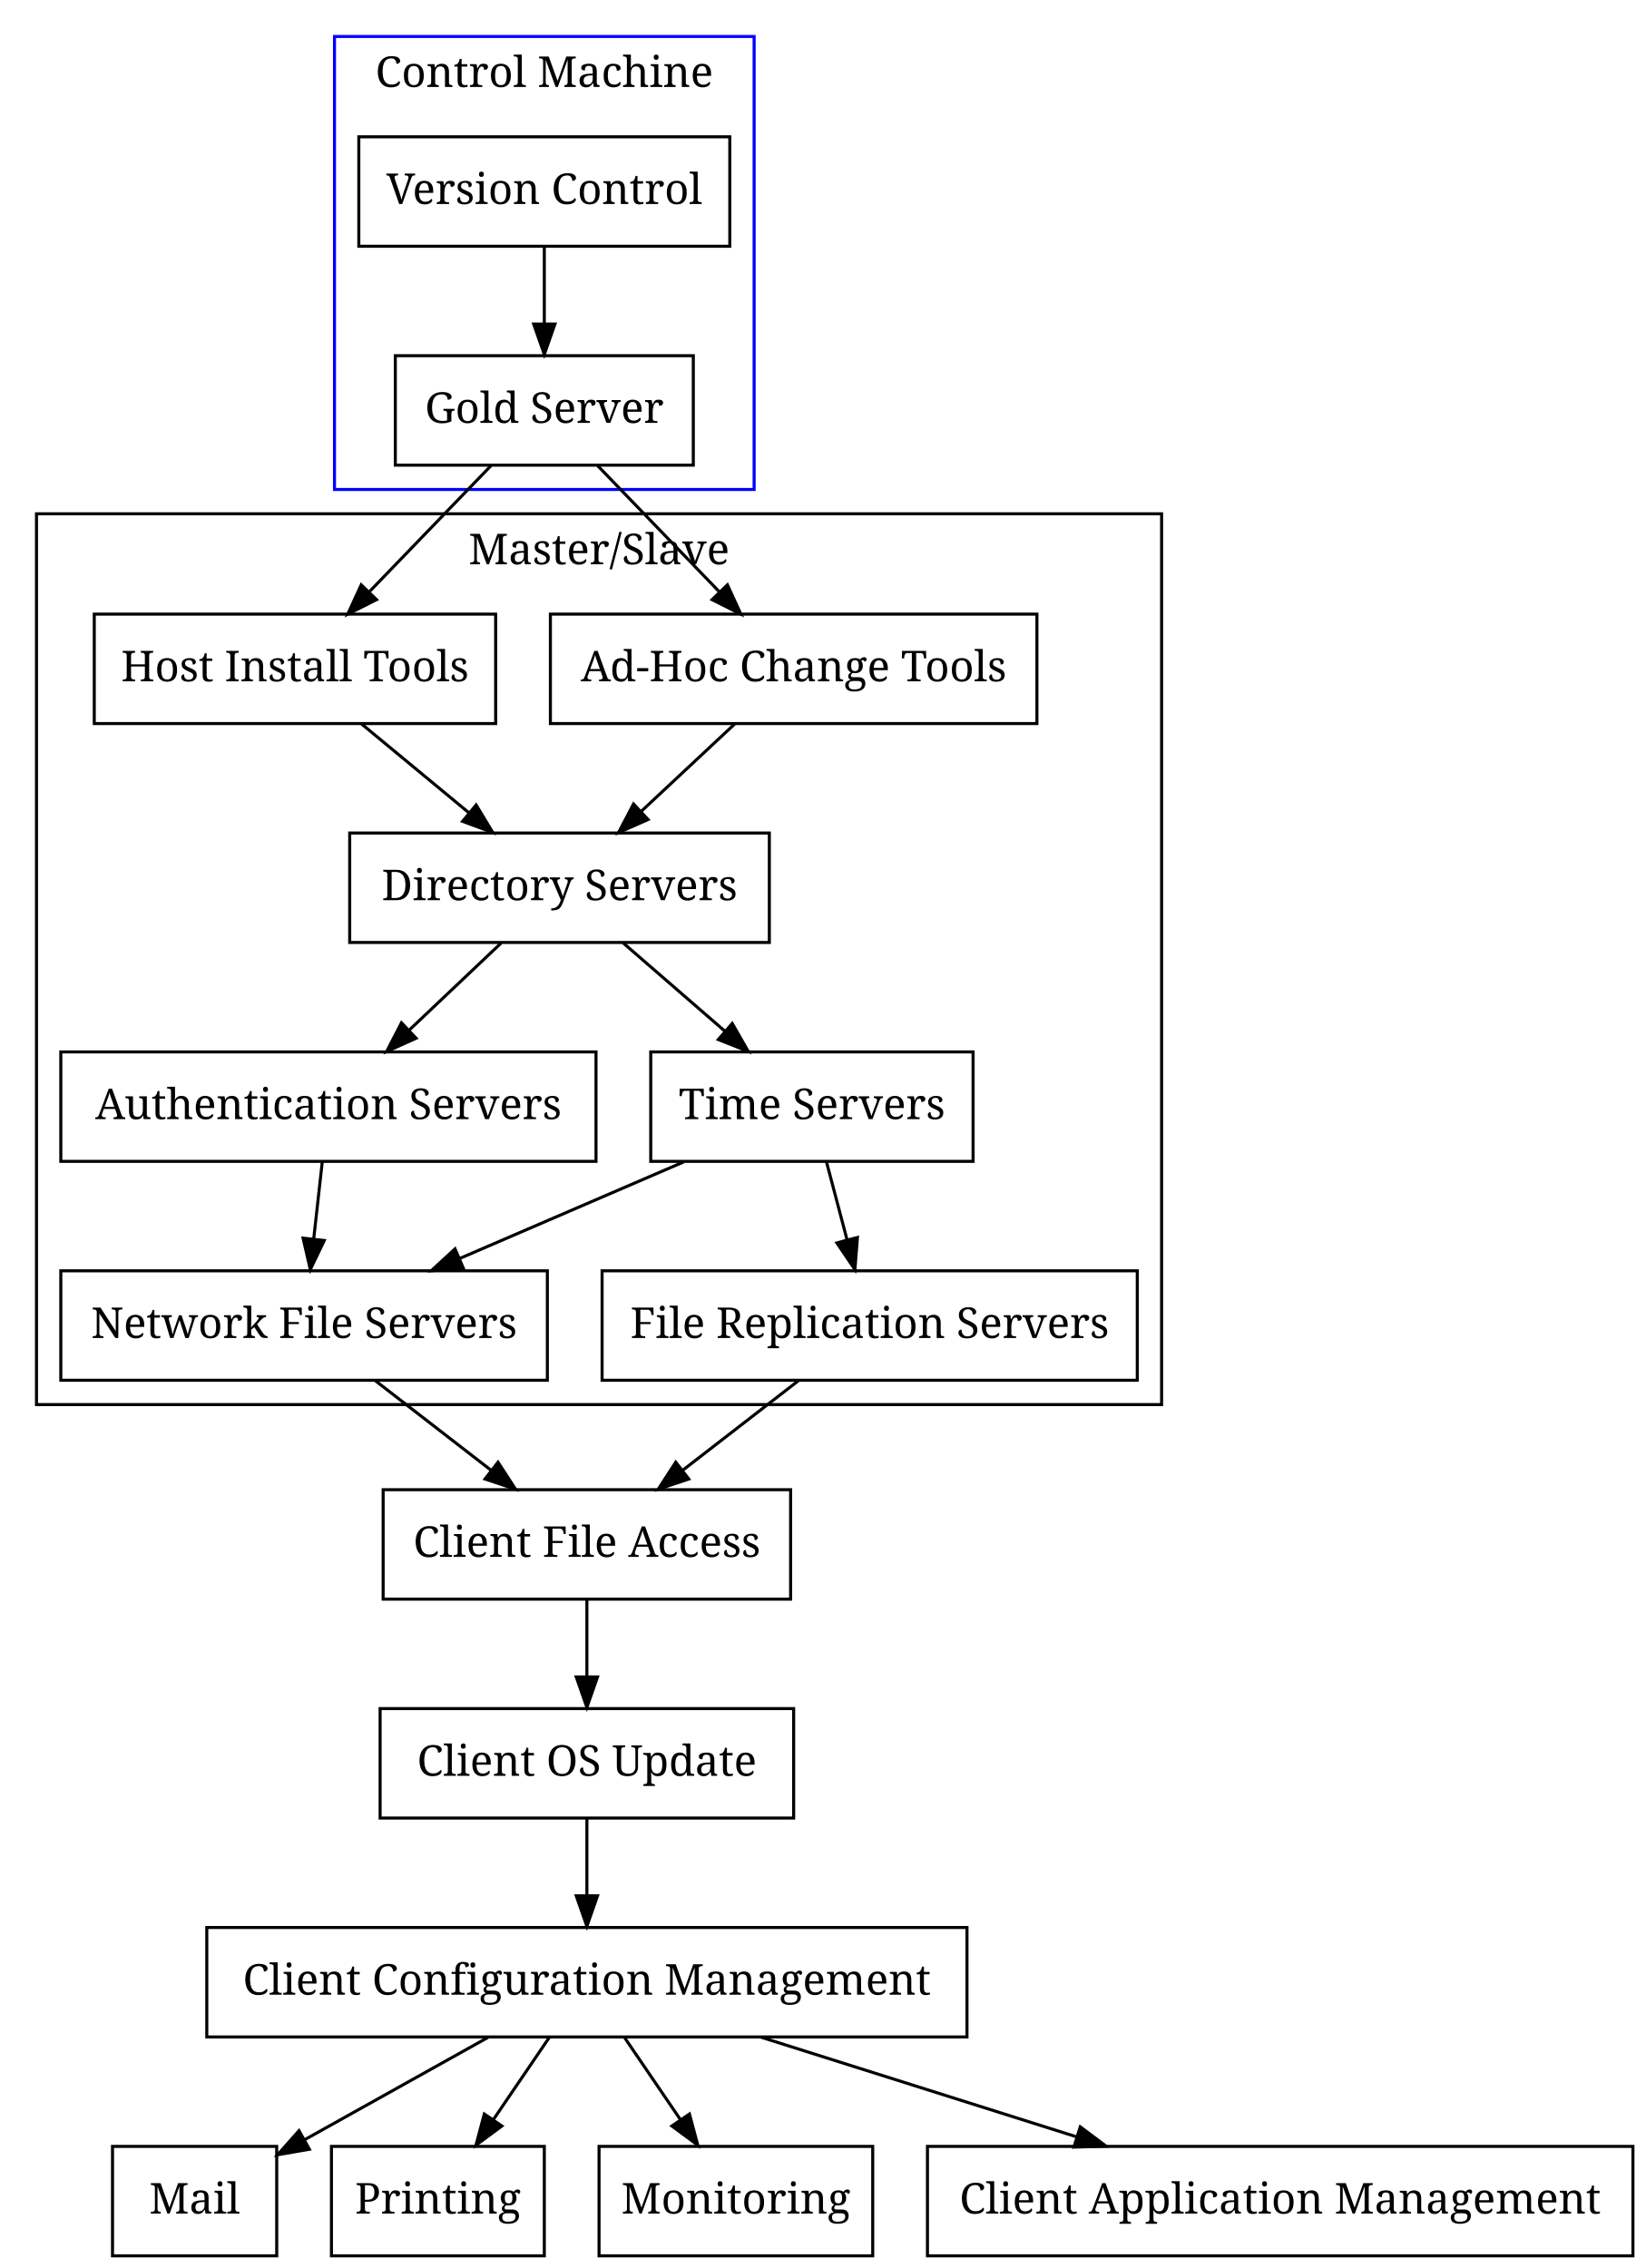
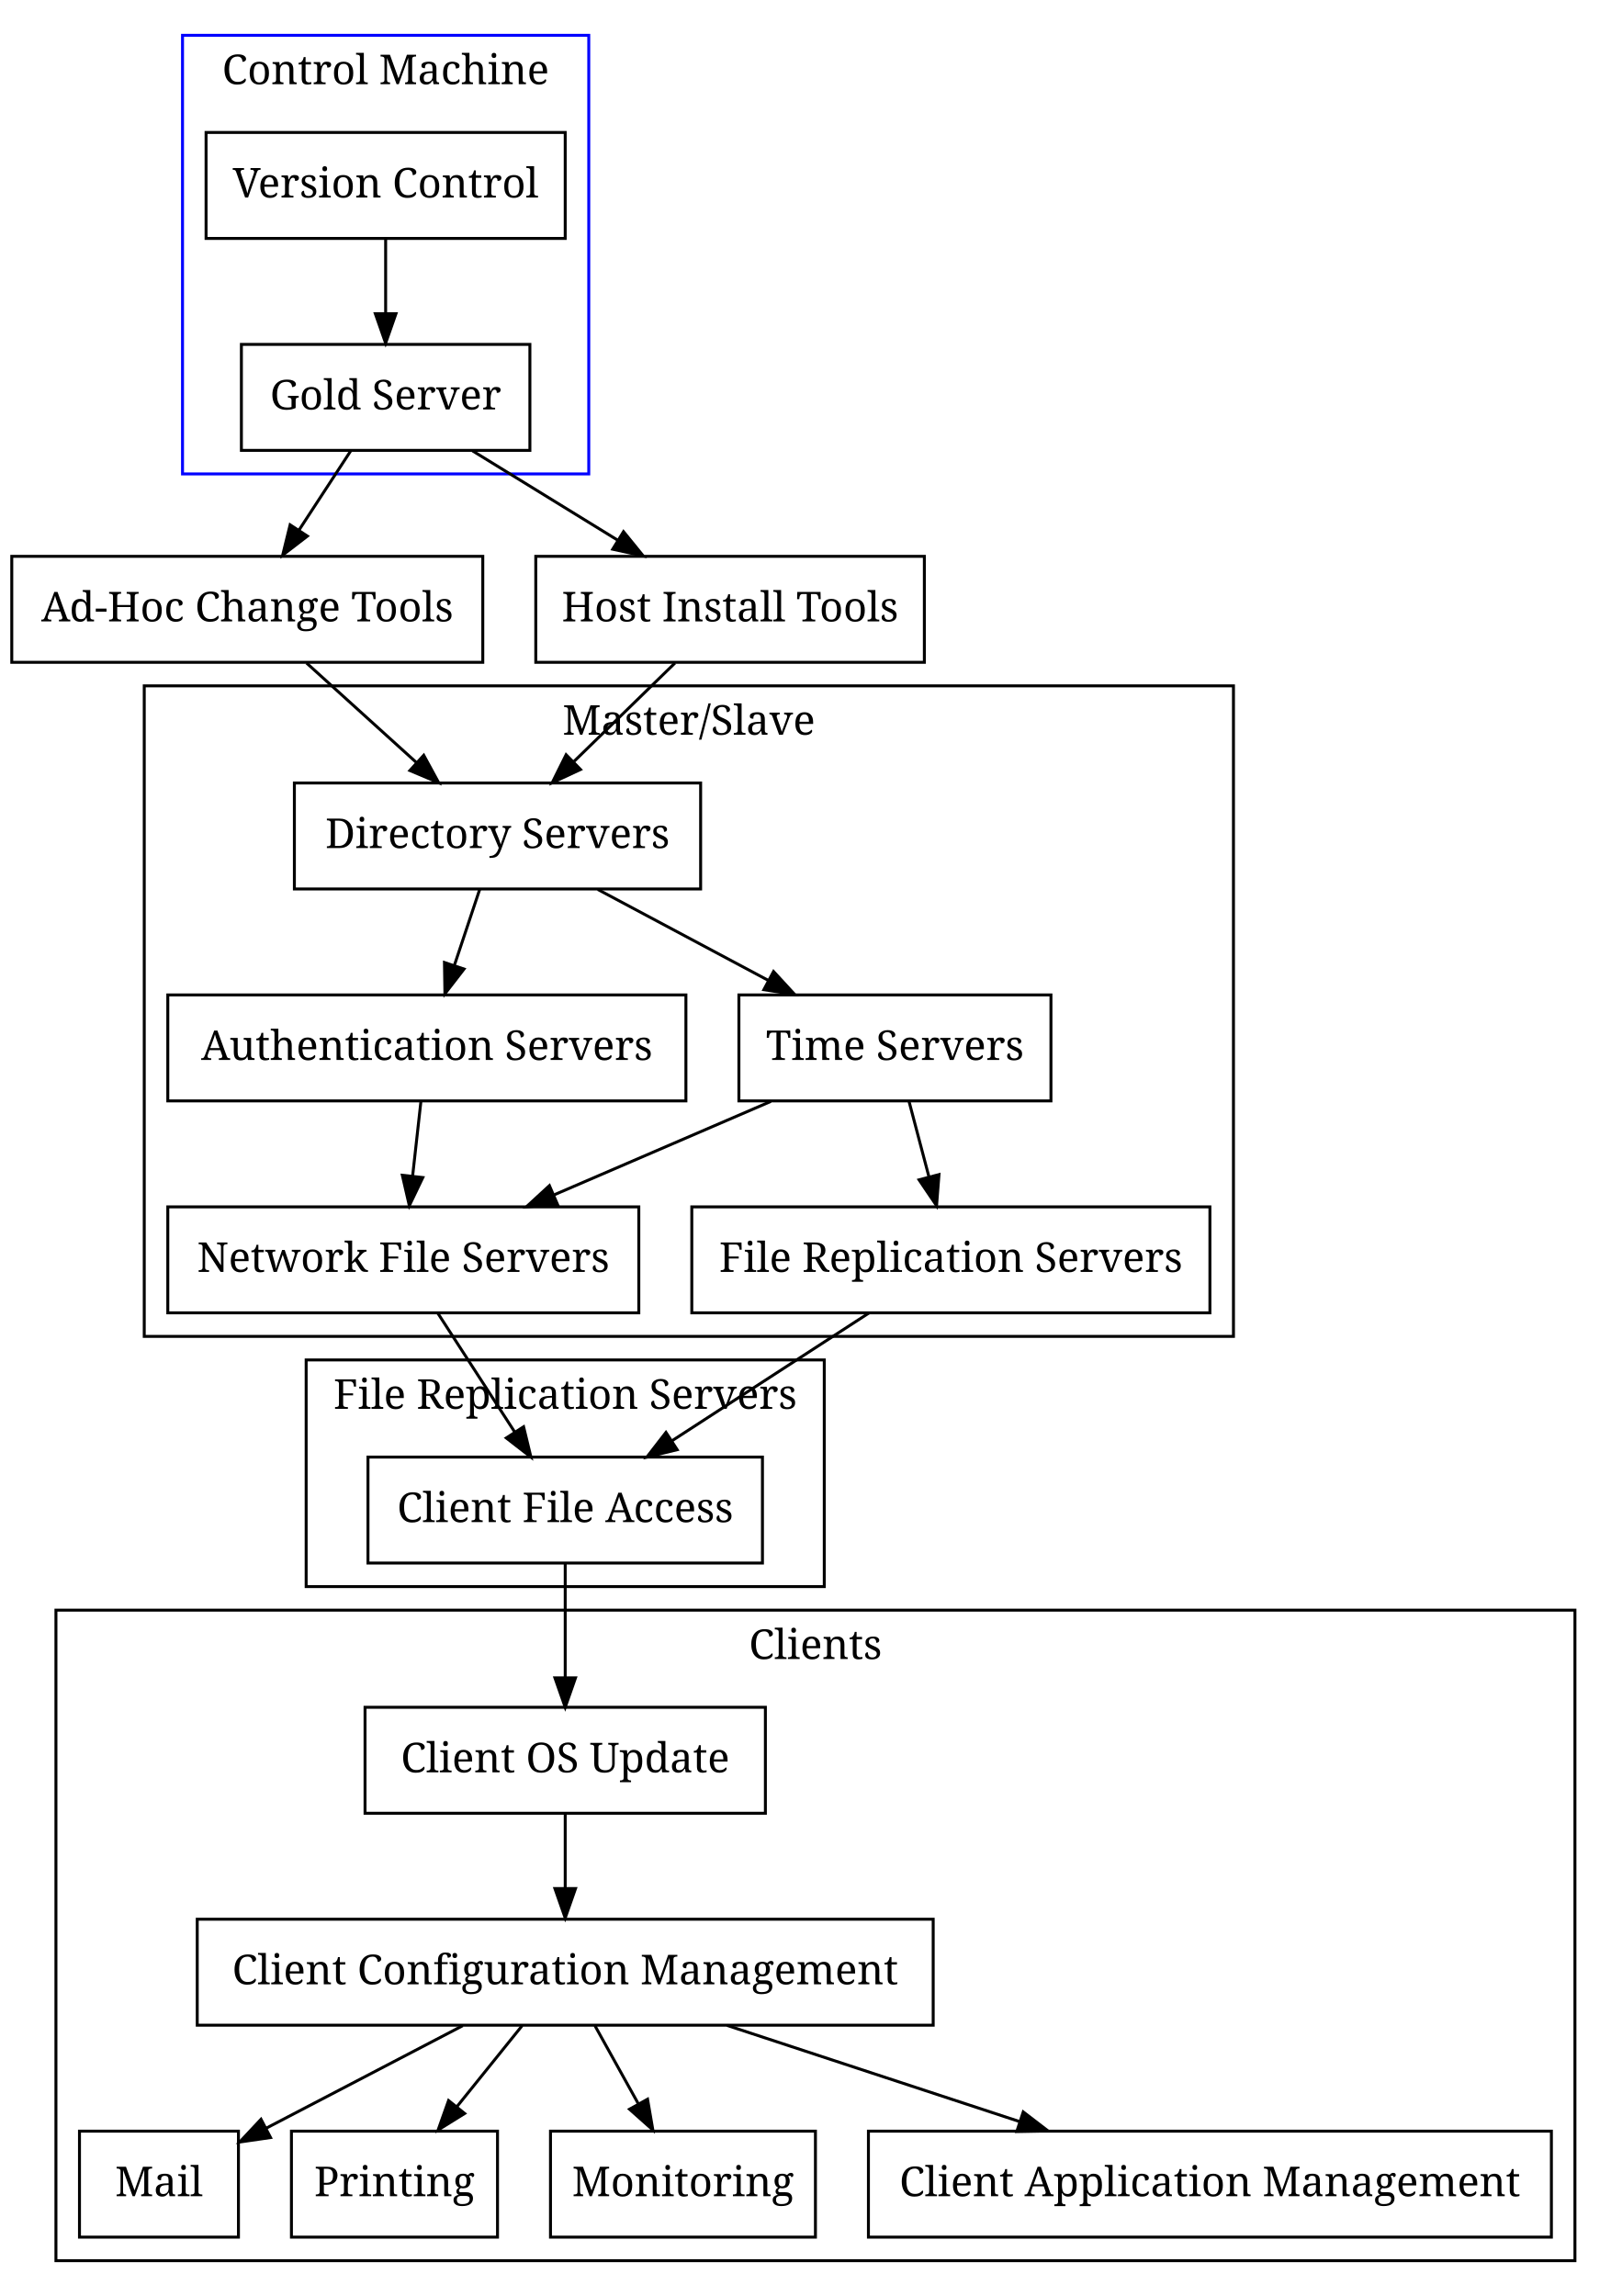
- <svg xmlns="http://www.w3.org/2000/svg" width="541pt" height="746pt" viewBox="0.00 0.00 541.00 746.00">
-   <g id="graph1" class="graph" transform="scale(1 1) rotate(0) translate(4 742)">
-     <polygon fill="white" stroke="white" points="-4,5 -4,-742 538,-742 538,5 -4,5" />
+ <svg xmlns="http://www.w3.org/2000/svg" width="547pt" height="780pt" viewBox="0.00 0.00 547.00 780.00">
+   <g id="graph1" class="graph" transform="scale(1 1) rotate(0) translate(4 776)">
+     <polygon fill="white" stroke="white" points="-4,5 -4,-776 544,-776 544,5 -4,5" />
    <g id="graph2" class="cluster">
-       <polygon fill="none" stroke="blue" points="106,-581 106,-730 244,-730 244,-581 106,-581" />
-       <text text-anchor="middle" x="175" y="-713.4" font-family="Times Roman,serif" font-size="14.00">Control Machine</text>
+       <polygon fill="none" stroke="blue" points="58,-615 58,-764 196,-764 196,-615 58,-615" />
+       <text text-anchor="middle" x="127" y="-747.4" font-family="Times Roman,serif" font-size="14.00">Control Machine</text>
    </g>
    <g id="graph3" class="cluster">
-       <polygon fill="none" stroke="black" points="8,-280 8,-573 378,-573 378,-280 8,-280" />
-       <text text-anchor="middle" x="193" y="-556.4" font-family="Times Roman,serif" font-size="14.00">Master/Slave</text>
+       <polygon fill="none" stroke="black" points="45,-322 45,-543 415,-543 415,-322 45,-322" />
+       <text text-anchor="middle" x="230" y="-526.4" font-family="Times Roman,serif" font-size="14.00">Master/Slave</text>
+     </g>
+     <g id="graph4" class="cluster">
+       <polygon fill="none" stroke="black" points="100,-237 100,-314 276,-314 276,-237 100,-237" />
+       <text text-anchor="middle" x="188" y="-297.4" font-family="Times Roman,serif" font-size="14.00">File Replication Servers</text>
+     </g>
+     <g id="graph5" class="cluster">
+       <polygon fill="none" stroke="black" points="15,-8 15,-229 531,-229 531,-8 15,-8" />
+       <text text-anchor="middle" x="273" y="-212.4" font-family="Times Roman,serif" font-size="14.00">Clients</text>
    </g>
    <g id="node1" class="node">
-       <polygon fill="none" stroke="black" points="236,-697 114,-697 114,-661 236,-661 236,-697" />
-       <text text-anchor="middle" x="175" y="-674.9" font-family="Times Roman,serif" font-size="14.00">Version Control</text>
+       <polygon fill="none" stroke="black" points="188,-731 66,-731 66,-695 188,-695 188,-731" />
+       <text text-anchor="middle" x="127" y="-708.9" font-family="Times Roman,serif" font-size="14.00">Version Control</text>
    </g>
    <g id="node2" class="node">
-       <polygon fill="none" stroke="black" points="224,-625 126,-625 126,-589 224,-589 224,-625" />
-       <text text-anchor="middle" x="175" y="-602.9" font-family="Times Roman,serif" font-size="14.00">Gold Server</text>
+       <polygon fill="none" stroke="black" points="176,-659 78,-659 78,-623 176,-623 176,-659" />
+       <text text-anchor="middle" x="127" y="-636.9" font-family="Times Roman,serif" font-size="14.00">Gold Server</text>
    </g>
    <g id="edge3" class="edge">
-       <path fill="none" stroke="black" d="M175,-660.831C175,-653.131 175,-643.974 175,-635.417" />
-       <polygon fill="black" stroke="black" points="178.5,-635.413 175,-625.413 171.5,-635.413 178.5,-635.413" />
+       <path fill="none" stroke="black" d="M127,-694.831C127,-687.131 127,-677.974 127,-669.417" />
+       <polygon fill="black" stroke="black" points="130.5,-669.413 127,-659.413 123.5,-669.413 130.5,-669.413" />
    </g>
    <g id="node3" class="node">
-       <polygon fill="none" stroke="black" points="337,-540 177,-540 177,-504 337,-504 337,-540" />
-       <text text-anchor="middle" x="257" y="-517.9" font-family="Times Roman,serif" font-size="14.00">Ad-Hoc Change Tools</text>
+       <polygon fill="none" stroke="black" points="160,-587 7.10543e-14,-587 0,-551 160,-551 160,-587" />
+       <text text-anchor="middle" x="80" y="-564.9" font-family="Times Roman,serif" font-size="14.00">Ad-Hoc Change Tools</text>
    </g>
-     <g id="edge6" class="edge">
-       <path fill="none" stroke="black" d="M192.39,-588.974C204.023,-576.915 219.502,-560.87 232.393,-547.508" />
-       <polygon fill="black" stroke="black" points="235.211,-549.627 239.635,-540 230.173,-544.767 235.211,-549.627" />
+     <g id="edge5" class="edge">
+       <path fill="none" stroke="black" d="M115.14,-622.831C109.837,-614.708 103.476,-604.964 97.633,-596.012" />
+       <polygon fill="black" stroke="black" points="100.417,-593.874 92.02,-587.413 94.555,-597.7 100.417,-593.874" />
    </g>
    <g id="node4" class="node">
-       <polygon fill="none" stroke="black" points="159,-540 27,-540 27,-504 159,-504 159,-540" />
-       <text text-anchor="middle" x="93" y="-517.9" font-family="Times Roman,serif" font-size="14.00">Host Install Tools</text>
+       <polygon fill="none" stroke="black" points="310,-587 178,-587 178,-551 310,-551 310,-587" />
+       <text text-anchor="middle" x="244" y="-564.9" font-family="Times Roman,serif" font-size="14.00">Host Install Tools</text>
    </g>
-     <g id="edge8" class="edge">
-       <path fill="none" stroke="black" d="M157.61,-588.974C145.977,-576.915 130.498,-560.87 117.607,-547.508" />
-       <polygon fill="black" stroke="black" points="119.827,-544.767 110.365,-540 114.789,-549.627 119.827,-544.767" />
+     <g id="edge7" class="edge">
+       <path fill="none" stroke="black" d="M156.524,-622.831C171.489,-613.622 189.839,-602.33 205.86,-592.471" />
+       <polygon fill="black" stroke="black" points="207.803,-595.385 214.485,-587.163 204.134,-589.423 207.803,-595.385" />
    </g>
    <g id="node5" class="node">
-       <polygon fill="none" stroke="black" points="249,-468 111,-468 111,-432 249,-432 249,-468" />
-       <text text-anchor="middle" x="180" y="-445.9" font-family="Times Roman,serif" font-size="14.00">Directory Servers</text>
+       <polygon fill="none" stroke="black" points="234,-510 96,-510 96,-474 234,-474 234,-510" />
+       <text text-anchor="middle" x="165" y="-487.9" font-family="Times Roman,serif" font-size="14.00">Directory Servers</text>
    </g>
-     <g id="edge10" class="edge">
-       <path fill="none" stroke="black" d="M237.57,-503.831C228.268,-495.134 216.98,-484.578 206.871,-475.127" />
-       <polygon fill="black" stroke="black" points="209.119,-472.436 199.424,-468.163 204.338,-477.549 209.119,-472.436" />
+     <g id="edge9" class="edge">
+       <path fill="none" stroke="black" d="M100.144,-550.752C111.259,-540.683 125.226,-528.031 137.349,-517.049" />
+       <polygon fill="black" stroke="black" points="139.939,-519.425 145.001,-510.117 135.24,-514.237 139.939,-519.425" />
    </g>
-     <g id="edge12" class="edge">
-       <path fill="none" stroke="black" d="M114.954,-503.831C125.669,-494.963 138.719,-484.164 150.309,-474.572" />
-       <polygon fill="black" stroke="black" points="152.581,-477.235 158.053,-468.163 148.118,-471.842 152.581,-477.235" />
+     <g id="edge11" class="edge">
+       <path fill="none" stroke="black" d="M225.278,-550.752C215.046,-540.779 202.214,-528.272 191.022,-517.363" />
+       <polygon fill="black" stroke="black" points="193.192,-514.59 183.588,-510.117 188.306,-519.603 193.192,-514.59" />
    </g>
    <g id="node6" class="node">
-       <polygon fill="none" stroke="black" points="192,-396 16,-396 16,-360 192,-360 192,-396" />
-       <text text-anchor="middle" x="104" y="-373.9" font-family="Times Roman,serif" font-size="14.00">Authentication Servers</text>
+       <polygon fill="none" stroke="black" points="229,-438 53,-438 53,-402 229,-402 229,-438" />
+       <text text-anchor="middle" x="141" y="-415.9" font-family="Times Roman,serif" font-size="14.00">Authentication Servers</text>
    </g>
    <g id="edge14" class="edge">
-       <path fill="none" stroke="black" d="M160.822,-431.831C151.641,-423.134 140.499,-412.578 130.522,-403.127" />
-       <polygon fill="black" stroke="black" points="132.839,-400.499 123.172,-396.163 128.024,-405.581 132.839,-400.499" />
+       <path fill="none" stroke="black" d="M158.944,-473.831C156.349,-466.046 153.258,-456.773 150.378,-448.135" />
+       <polygon fill="black" stroke="black" points="153.62,-446.793 147.138,-438.413 146.98,-449.007 153.62,-446.793" />
    </g>
    <g id="node7" class="node">
-       <polygon fill="none" stroke="black" points="316,-396 210,-396 210,-360 316,-360 316,-396" />
-       <text text-anchor="middle" x="263" y="-373.9" font-family="Times Roman,serif" font-size="14.00">Time Servers</text>
+       <polygon fill="none" stroke="black" points="353,-438 247,-438 247,-402 353,-402 353,-438" />
+       <text text-anchor="middle" x="300" y="-415.9" font-family="Times Roman,serif" font-size="14.00">Time Servers</text>
    </g>
    <g id="edge16" class="edge">
-       <path fill="none" stroke="black" d="M200.944,-431.831C211.069,-423.048 223.378,-412.371 234.355,-402.849" />
-       <polygon fill="black" stroke="black" points="236.802,-405.359 242.062,-396.163 232.215,-400.072 236.802,-405.359" />
+       <path fill="none" stroke="black" d="M199.066,-473.831C216.653,-464.452 238.292,-452.911 257.017,-442.924" />
+       <polygon fill="black" stroke="black" points="258.768,-445.957 265.945,-438.163 255.474,-439.781 258.768,-445.957" />
    </g>
    <g id="node8" class="node">
-       <polygon fill="none" stroke="black" points="176,-324 16,-324 16,-288 176,-288 176,-324" />
-       <text text-anchor="middle" x="96" y="-301.9" font-family="Times Roman,serif" font-size="14.00">Network File Servers</text>
+       <polygon fill="none" stroke="black" points="213,-366 53,-366 53,-330 213,-330 213,-366" />
+       <text text-anchor="middle" x="133" y="-343.9" font-family="Times Roman,serif" font-size="14.00">Network File Servers</text>
    </g>
    <g id="edge18" class="edge">
-       <path fill="none" stroke="black" d="M101.981,-359.831C101.126,-352.131 100.108,-342.974 99.157,-334.417" />
-       <polygon fill="black" stroke="black" points="102.629,-333.966 98.046,-324.413 95.672,-334.739 102.629,-333.966" />
+       <path fill="none" stroke="black" d="M138.981,-401.831C138.126,-394.131 137.108,-384.974 136.157,-376.417" />
+       <polygon fill="black" stroke="black" points="139.629,-375.966 135.046,-366.413 132.672,-376.739 139.629,-375.966" />
    </g>
    <g id="edge20" class="edge">
-       <path fill="none" stroke="black" d="M220.859,-359.831C198.524,-350.202 170.906,-338.295 147.329,-328.13" />
-       <polygon fill="black" stroke="black" points="148.407,-324.783 137.838,-324.038 145.635,-331.211 148.407,-324.783" />
+       <path fill="none" stroke="black" d="M257.859,-401.831C235.524,-392.202 207.906,-380.295 184.329,-370.13" />
+       <polygon fill="black" stroke="black" points="185.407,-366.783 174.838,-366.038 182.635,-373.211 185.407,-366.783" />
    </g>
    <g id="node9" class="node">
-       <polygon fill="none" stroke="black" points="370,-324 194,-324 194,-288 370,-288 370,-324" />
-       <text text-anchor="middle" x="282" y="-301.9" font-family="Times Roman,serif" font-size="14.00">File Replication Servers</text>
+       <polygon fill="none" stroke="black" points="407,-366 231,-366 231,-330 407,-330 407,-366" />
+       <text text-anchor="middle" x="319" y="-343.9" font-family="Times Roman,serif" font-size="14.00">File Replication Servers</text>
    </g>
    <g id="edge22" class="edge">
-       <path fill="none" stroke="black" d="M267.795,-359.831C269.849,-352.046 272.296,-342.773 274.576,-334.135" />
-       <polygon fill="black" stroke="black" points="277.973,-334.975 277.141,-324.413 271.205,-333.189 277.973,-334.975" />
+       <path fill="none" stroke="black" d="M304.795,-401.831C306.849,-394.046 309.296,-384.773 311.576,-376.135" />
+       <polygon fill="black" stroke="black" points="314.973,-376.975 314.141,-366.413 308.205,-375.189 314.973,-376.975" />
    </g>
    <g id="node10" class="node">
-       <polygon fill="none" stroke="black" points="256,-252 122,-252 122,-216 256,-216 256,-252" />
-       <text text-anchor="middle" x="189" y="-229.9" font-family="Times Roman,serif" font-size="14.00">Client File Access</text>
+       <polygon fill="none" stroke="black" points="255,-281 121,-281 121,-245 255,-245 255,-281" />
+       <text text-anchor="middle" x="188" y="-258.9" font-family="Times Roman,serif" font-size="14.00">Client File Access</text>
    </g>
-     <g id="edge24" class="edge">
-       <path fill="none" stroke="black" d="M119.468,-287.831C131.033,-278.878 145.14,-267.956 157.618,-258.295" />
-       <polygon fill="black" stroke="black" points="159.775,-261.052 165.54,-252.163 155.49,-255.517 159.775,-261.052" />
+     <g id="edge25" class="edge">
+       <path fill="none" stroke="black" d="M144.664,-329.974C152.248,-318.254 162.269,-302.767 170.764,-289.638" />
+       <polygon fill="black" stroke="black" points="173.859,-291.297 176.353,-281 167.982,-287.495 173.859,-291.297" />
    </g>
-     <g id="edge26" class="edge">
-       <path fill="none" stroke="black" d="M258.532,-287.831C246.967,-278.878 232.86,-267.956 220.382,-258.295" />
-       <polygon fill="black" stroke="black" points="222.51,-255.517 212.46,-252.163 218.225,-261.052 222.51,-255.517" />
+     <g id="edge27" class="edge">
+       <path fill="none" stroke="black" d="M291.218,-329.974C271.679,-317.296 245.347,-300.21 224.17,-286.469" />
+       <polygon fill="black" stroke="black" points="226.036,-283.507 215.742,-281 222.225,-289.38 226.036,-283.507" />
    </g>
    <g id="node11" class="node">
-       <polygon fill="none" stroke="black" points="257,-180 121,-180 121,-144 257,-144 257,-180" />
-       <text text-anchor="middle" x="189" y="-157.9" font-family="Times Roman,serif" font-size="14.00">Client OS Update</text>
+       <polygon fill="none" stroke="black" points="256,-196 120,-196 120,-160 256,-160 256,-196" />
+       <text text-anchor="middle" x="188" y="-173.9" font-family="Times Roman,serif" font-size="14.00">Client OS Update</text>
    </g>
-     <g id="edge28" class="edge">
-       <path fill="none" stroke="black" d="M189,-215.831C189,-208.131 189,-198.974 189,-190.417" />
-       <polygon fill="black" stroke="black" points="192.5,-190.413 189,-180.413 185.5,-190.413 192.5,-190.413" />
+     <g id="edge30" class="edge">
+       <path fill="none" stroke="black" d="M188,-244.974C188,-233.704 188,-218.952 188,-206.163" />
+       <polygon fill="black" stroke="black" points="191.5,-206 188,-196 184.5,-206 191.5,-206" />
    </g>
    <g id="node12" class="node">
-       <polygon fill="none" stroke="black" points="314,-108 64,-108 64,-72 314,-72 314,-108" />
-       <text text-anchor="middle" x="189" y="-85.9" font-family="Times Roman,serif" font-size="14.00">Client Configuration Management</text>
+       <polygon fill="none" stroke="black" points="313,-124 63,-124 63,-88 313,-88 313,-124" />
+       <text text-anchor="middle" x="188" y="-101.9" font-family="Times Roman,serif" font-size="14.00">Client Configuration Management</text>
    </g>
-     <g id="edge30" class="edge">
-       <path fill="none" stroke="black" d="M189,-143.831C189,-136.131 189,-126.974 189,-118.417" />
-       <polygon fill="black" stroke="black" points="192.5,-118.413 189,-108.413 185.5,-118.413 192.5,-118.413" />
+     <g id="edge32" class="edge">
+       <path fill="none" stroke="black" d="M188,-159.831C188,-152.131 188,-142.974 188,-134.417" />
+       <polygon fill="black" stroke="black" points="191.5,-134.413 188,-124.413 184.5,-134.413 191.5,-134.413" />
    </g>
    <g id="node13" class="node">
-       <polygon fill="none" stroke="black" points="87,-36 33,-36 33,-1.77636e-14 87,-3.55271e-15 87,-36" />
-       <text text-anchor="middle" x="60" y="-13.9" font-family="Times Roman,serif" font-size="14.00">Mail</text>
+       <polygon fill="none" stroke="black" points="77,-52 23,-52 23,-16 77,-16 77,-52" />
+       <text text-anchor="middle" x="50" y="-29.9" font-family="Times Roman,serif" font-size="14.00">Mail</text>
    </g>
-     <g id="edge32" class="edge">
-       <path fill="none" stroke="black" d="M156.448,-71.831C138.103,-61.592 115.145,-48.779 96.231,-38.222" />
-       <polygon fill="black" stroke="black" points="97.746,-35.059 87.308,-33.242 94.335,-41.172 97.746,-35.059" />
+     <g id="edge34" class="edge">
+       <path fill="none" stroke="black" d="M153.177,-87.831C132.82,-77.21 107.153,-63.819 86.512,-53.05" />
+       <polygon fill="black" stroke="black" points="87.904,-49.828 77.419,-48.306 84.666,-56.034 87.904,-49.828" />
    </g>
    <g id="node14" class="node">
-       <polygon fill="none" stroke="black" points="175,-36 105,-36 105,-1.77636e-14 175,-3.55271e-15 175,-36" />
-       <text text-anchor="middle" x="140" y="-13.9" font-family="Times Roman,serif" font-size="14.00">Printing</text>
+       <polygon fill="none" stroke="black" points="165,-52 95,-52 95,-16 165,-16 165,-52" />
+       <text text-anchor="middle" x="130" y="-29.9" font-family="Times Roman,serif" font-size="14.00">Printing</text>
    </g>
-     <g id="edge34" class="edge">
-       <path fill="none" stroke="black" d="M176.635,-71.831C171.049,-63.623 164.337,-53.761 158.193,-44.732" />
-       <polygon fill="black" stroke="black" points="161.051,-42.711 152.531,-36.413 155.264,-46.65 161.051,-42.711" />
+     <g id="edge36" class="edge">
+       <path fill="none" stroke="black" d="M173.364,-87.831C166.684,-79.539 158.643,-69.557 151.31,-60.453" />
+       <polygon fill="black" stroke="black" points="153.832,-58.005 144.833,-52.413 148.381,-62.397 153.832,-58.005" />
    </g>
    <g id="node15" class="node">
-       <polygon fill="none" stroke="black" points="283,-36 193,-36 193,-1.77636e-14 283,-3.55271e-15 283,-36" />
-       <text text-anchor="middle" x="238" y="-13.9" font-family="Times Roman,serif" font-size="14.00">Monitoring</text>
+       <polygon fill="none" stroke="black" points="273,-52 183,-52 183,-16 273,-16 273,-52" />
+       <text text-anchor="middle" x="228" y="-29.9" font-family="Times Roman,serif" font-size="14.00">Monitoring</text>
    </g>
-     <g id="edge36" class="edge">
-       <path fill="none" stroke="black" d="M201.365,-71.831C206.951,-63.623 213.663,-53.761 219.807,-44.732" />
-       <polygon fill="black" stroke="black" points="222.736,-46.65 225.469,-36.413 216.949,-42.711 222.736,-46.65" />
+     <g id="edge38" class="edge">
+       <path fill="none" stroke="black" d="M198.094,-87.831C202.56,-79.793 207.907,-70.167 212.838,-61.292" />
+       <polygon fill="black" stroke="black" points="215.973,-62.855 217.77,-52.413 209.854,-59.455 215.973,-62.855" />
    </g>
    <g id="node16" class="node">
-       <polygon fill="none" stroke="black" points="533,-36 301,-36 301,-1.77636e-14 533,-3.55271e-15 533,-36" />
-       <text text-anchor="middle" x="417" y="-13.9" font-family="Times Roman,serif" font-size="14.00">Client Application Management</text>
+       <polygon fill="none" stroke="black" points="523,-52 291,-52 291,-16 523,-16 523,-52" />
+       <text text-anchor="middle" x="407" y="-29.9" font-family="Times Roman,serif" font-size="14.00">Client Application Management</text>
    </g>
-     <g id="edge38" class="edge">
-       <path fill="none" stroke="black" d="M246.24,-71.924C277.815,-61.953 317.19,-49.519 350.171,-39.104" />
-       <polygon fill="black" stroke="black" points="351.255,-42.432 359.737,-36.083 349.147,-35.757 351.255,-42.432" />
+     <g id="edge40" class="edge">
+       <path fill="none" stroke="black" d="M242.98,-87.924C273.179,-77.996 310.806,-65.626 342.4,-55.238" />
+       <polygon fill="black" stroke="black" points="343.59,-58.531 351.997,-52.083 341.404,-51.882 343.59,-58.531" />
    </g>
  </g>
</svg>
